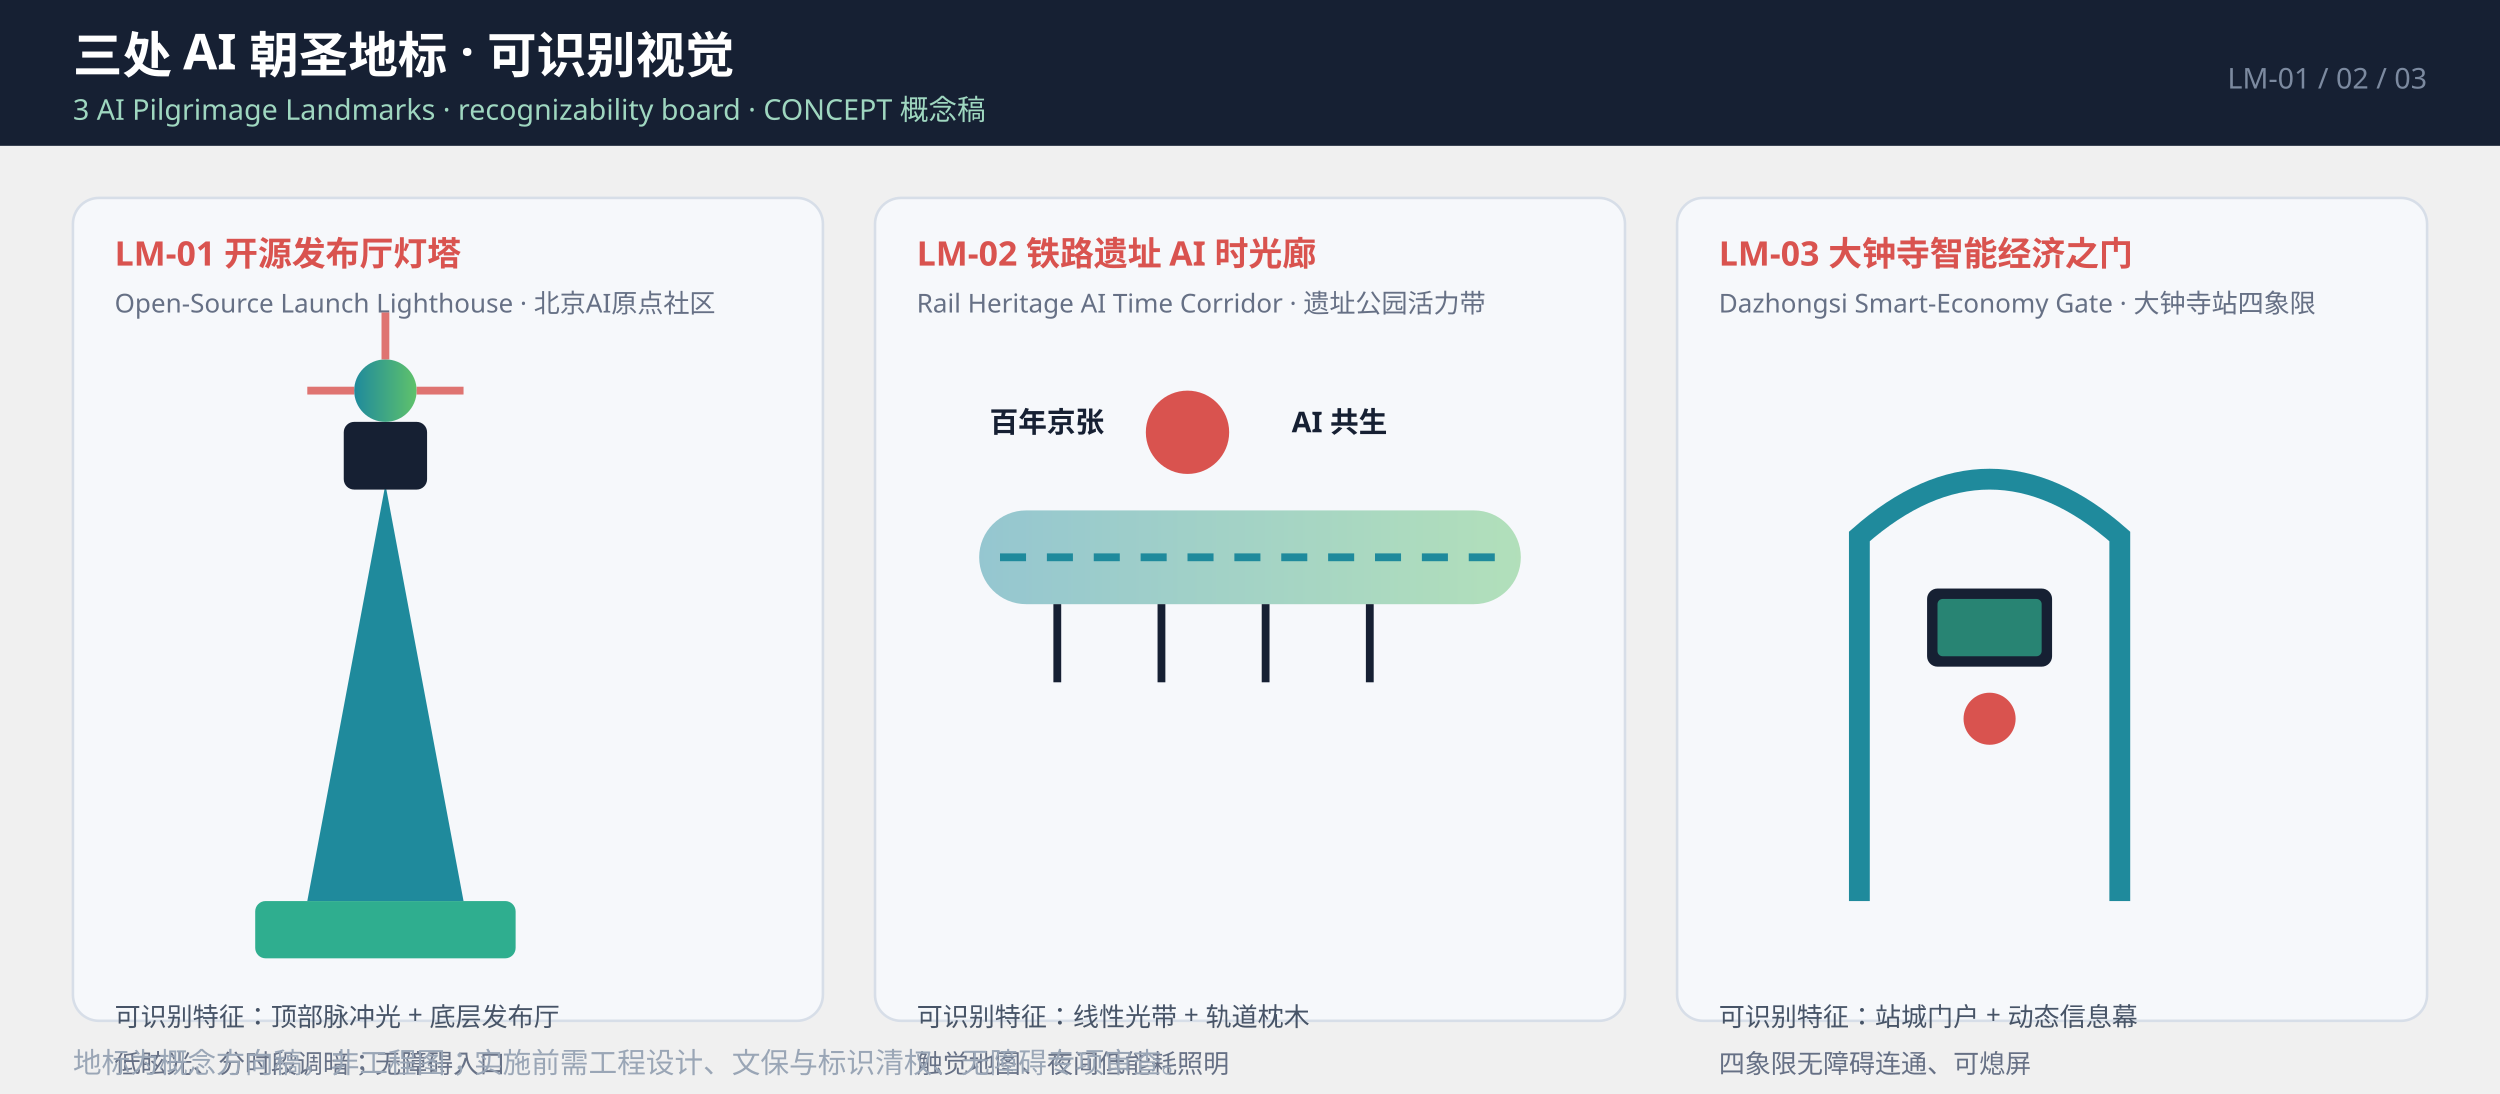
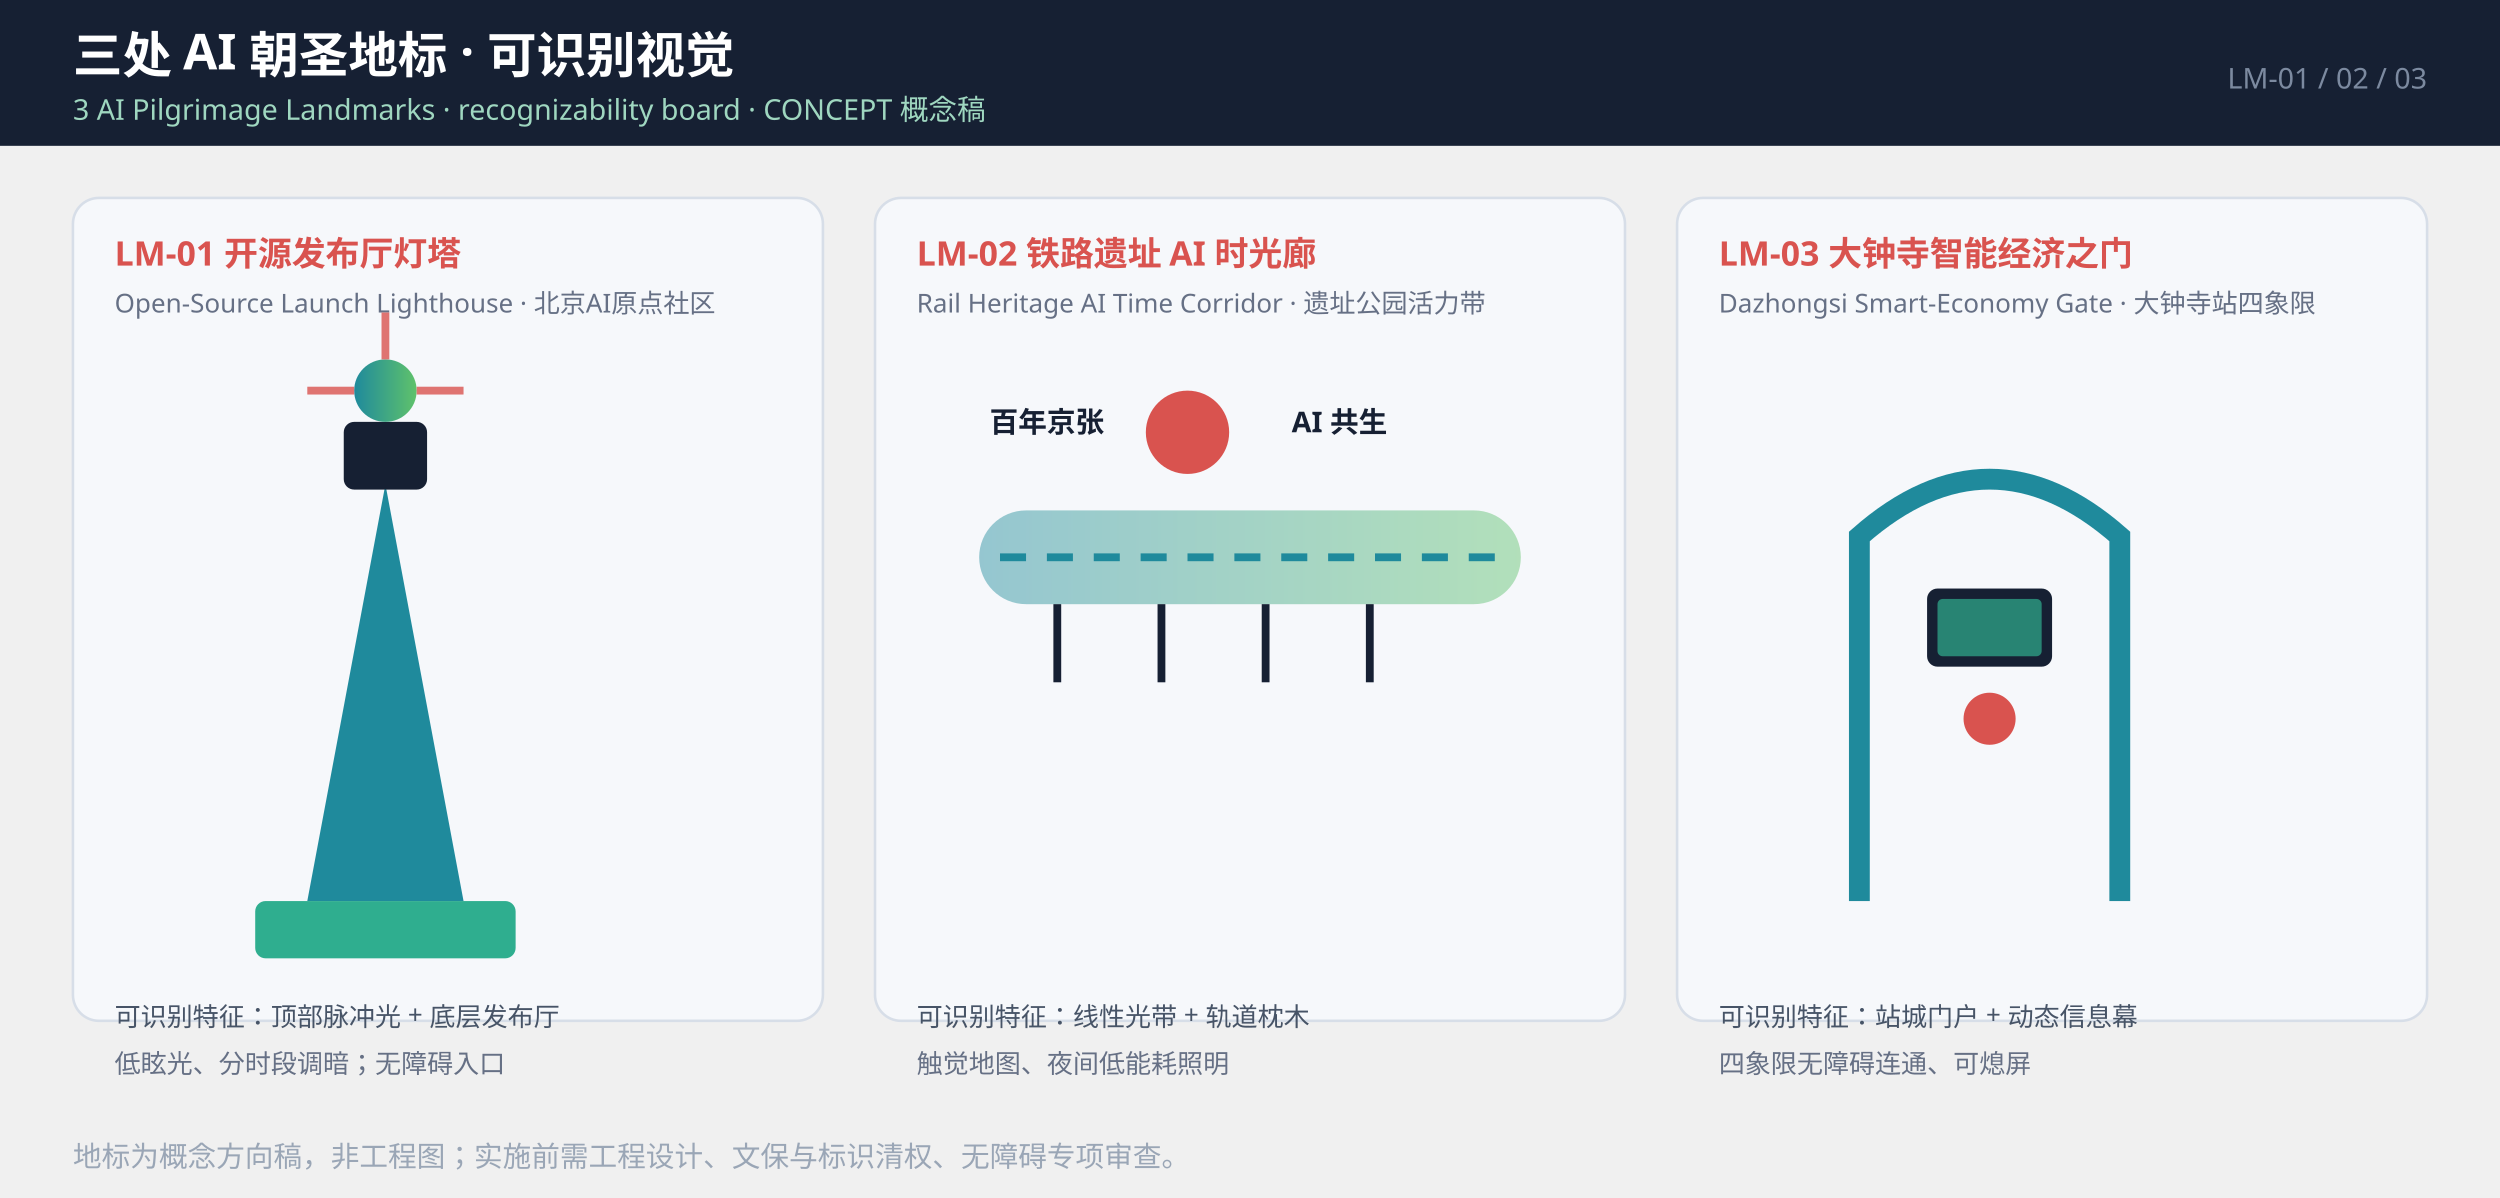
- <svg xmlns="http://www.w3.org/2000/svg" viewBox="0 0 960 420" width="960" height="420" role="img" aria-label="Jing-Zhang AI Symbiosis Belt — three AI pilgrimage landmarks (concept visuals)">
+ <svg xmlns="http://www.w3.org/2000/svg" viewBox="0 0 960 460" width="960" height="460" role="img" aria-label="Jing-Zhang AI Symbiosis Belt — three AI pilgrimage landmarks (concept visuals)">
  <rect x="0" y="0" width="960" height="56" fill="#162033" />
  <text x="28" y="28" font-family="sans-serif" font-size="19" font-weight="700" fill="#fff">三处 AI 朝圣地标 · 可识别视觉</text>
  <text x="28" y="46" font-family="sans-serif" font-size="11" fill="#9fd7c0">3 AI Pilgrimage Landmarks · recognizability board · CONCEPT 概念稿</text>
  <text x="932" y="34" font-family="sans-serif" font-size="11" fill="#7c8aa0" text-anchor="end">LM-01 / 02 / 03</text>
  <g transform="translate(28,76)">
    <rect x="0" y="0" width="288" height="316" rx="10" fill="#f6f8fb" stroke="#d7dee8" />
    <text x="16" y="26" font-family="sans-serif" font-size="13" font-weight="700" fill="#d9534f">LM-01 开源发布厅灯塔</text>
    <text x="16" y="44" font-family="sans-serif" font-size="10" fill="#667085">Open-Source Launch Lighthouse · 北京AI原点社区</text>
    <path d="M120 110 L150 270 L90 270 Z" fill="#1f8a9c" />
    <rect x="104" y="86" width="32" height="26" rx="4" fill="#162033" />
    <circle cx="120" cy="74" r="12" fill="url(#lmg)" />
    <g stroke="#d9534f" stroke-width="3" opacity="0.8">
      <line x1="120" y1="62" x2="120" y2="44" />
      <line x1="132" y1="74" x2="150" y2="74" />
      <line x1="108" y1="74" x2="90" y2="74" />
    </g>
    <rect x="70" y="270" width="100" height="22" rx="4" fill="#2fae8f" />
    <text x="16" y="318" font-family="sans-serif" font-size="10" fill="#475467">可识别特征：顶部脉冲光 + 底层发布厅</text>
    <text x="16" y="336" font-family="sans-serif" font-size="10" fill="#667085">低眩光、分时段调暗；无障碍入口</text>
  </g>
  <g transform="translate(336,76)">
    <rect x="0" y="0" width="288" height="316" rx="10" fill="#f6f8fb" stroke="#d7dee8" />
    <text x="16" y="26" font-family="sans-serif" font-size="13" font-weight="700" fill="#d9534f">LM-02 铁路遗址 AI 时光廊</text>
    <text x="16" y="44" font-family="sans-serif" font-size="10" fill="#667085">Rail Heritage AI Time Corridor · 遗址公园活力带</text>
    <rect x="40" y="120" width="208" height="36" rx="18" fill="url(#lmg)" opacity="0.45" />
    <line x1="48" y1="138" x2="240" y2="138" stroke="#1f8a9c" stroke-width="3" stroke-dasharray="10 8" />
    <g stroke="#162033" stroke-width="3">
      <line x1="70" y1="156" x2="70" y2="186" />
      <line x1="110" y1="156" x2="110" y2="186" />
      <line x1="150" y1="156" x2="150" y2="186" />
      <line x1="190" y1="156" x2="190" y2="186" />
    </g>
    <circle cx="120" cy="90" r="16" fill="#d9534f" />
    <text x="44" y="90" font-family="sans-serif" font-size="11" font-weight="700" fill="#162033">百年京张</text>
    <text x="160" y="90" font-family="sans-serif" font-size="11" font-weight="700" fill="#162033">AI 共生</text>
    <text x="16" y="318" font-family="sans-serif" font-size="10" fill="#475467">可识别特征：线性光带 + 轨道枕木</text>
    <text x="16" y="336" font-family="sans-serif" font-size="10" fill="#667085">触觉地图、夜间低能耗照明</text>
  </g>
  <g transform="translate(644,76)">
    <rect x="0" y="0" width="288" height="316" rx="10" fill="#f6f8fb" stroke="#d7dee8" />
    <text x="16" y="26" font-family="sans-serif" font-size="13" font-weight="700" fill="#d9534f">LM-03 大钟寺智能经济之门</text>
    <text x="16" y="44" font-family="sans-serif" font-size="10" fill="#667085">Dazhongsi Smart-Economy Gate · 大钟寺站四象限</text>
    <path d="M70 270 L70 130 Q120 86 170 130 L170 270" fill="none" stroke="#1f8a9c" stroke-width="8" />
    <rect x="96" y="150" width="48" height="30" rx="4" fill="#162033" />
    <rect x="100" y="154" width="40" height="22" rx="2" fill="#2fae8f" opacity="0.7" />
    <circle cx="120" cy="200" r="10" fill="#d9534f" />
    <text x="16" y="318" font-family="sans-serif" font-size="10" fill="#475467">可识别特征：站城门户 + 动态信息幕</text>
    <text x="16" y="336" font-family="sans-serif" font-size="10" fill="#667085">四象限无障碍连通、可熄屏</text>
  </g>
  <defs>
    <linearGradient id="lmg" x1="0" y1="0" x2="1" y2="0">
      <stop offset="0" stop-color="#1f8a9c" />
      <stop offset="1" stop-color="#5fc26b" />
    </linearGradient>
  </defs>
-   <text x="28" y="412" font-family="sans-serif" font-size="11" fill="#9aa6b6">地标为概念方向稿，非工程图；实施前需工程设计、文保与标识清权、无障碍专项审查。</text>
+   <text x="28" y="448" font-family="sans-serif" font-size="11" fill="#9aa6b6">地标为概念方向稿，非工程图；实施前需工程设计、文保与标识清权、无障碍专项审查。</text>
</svg>
